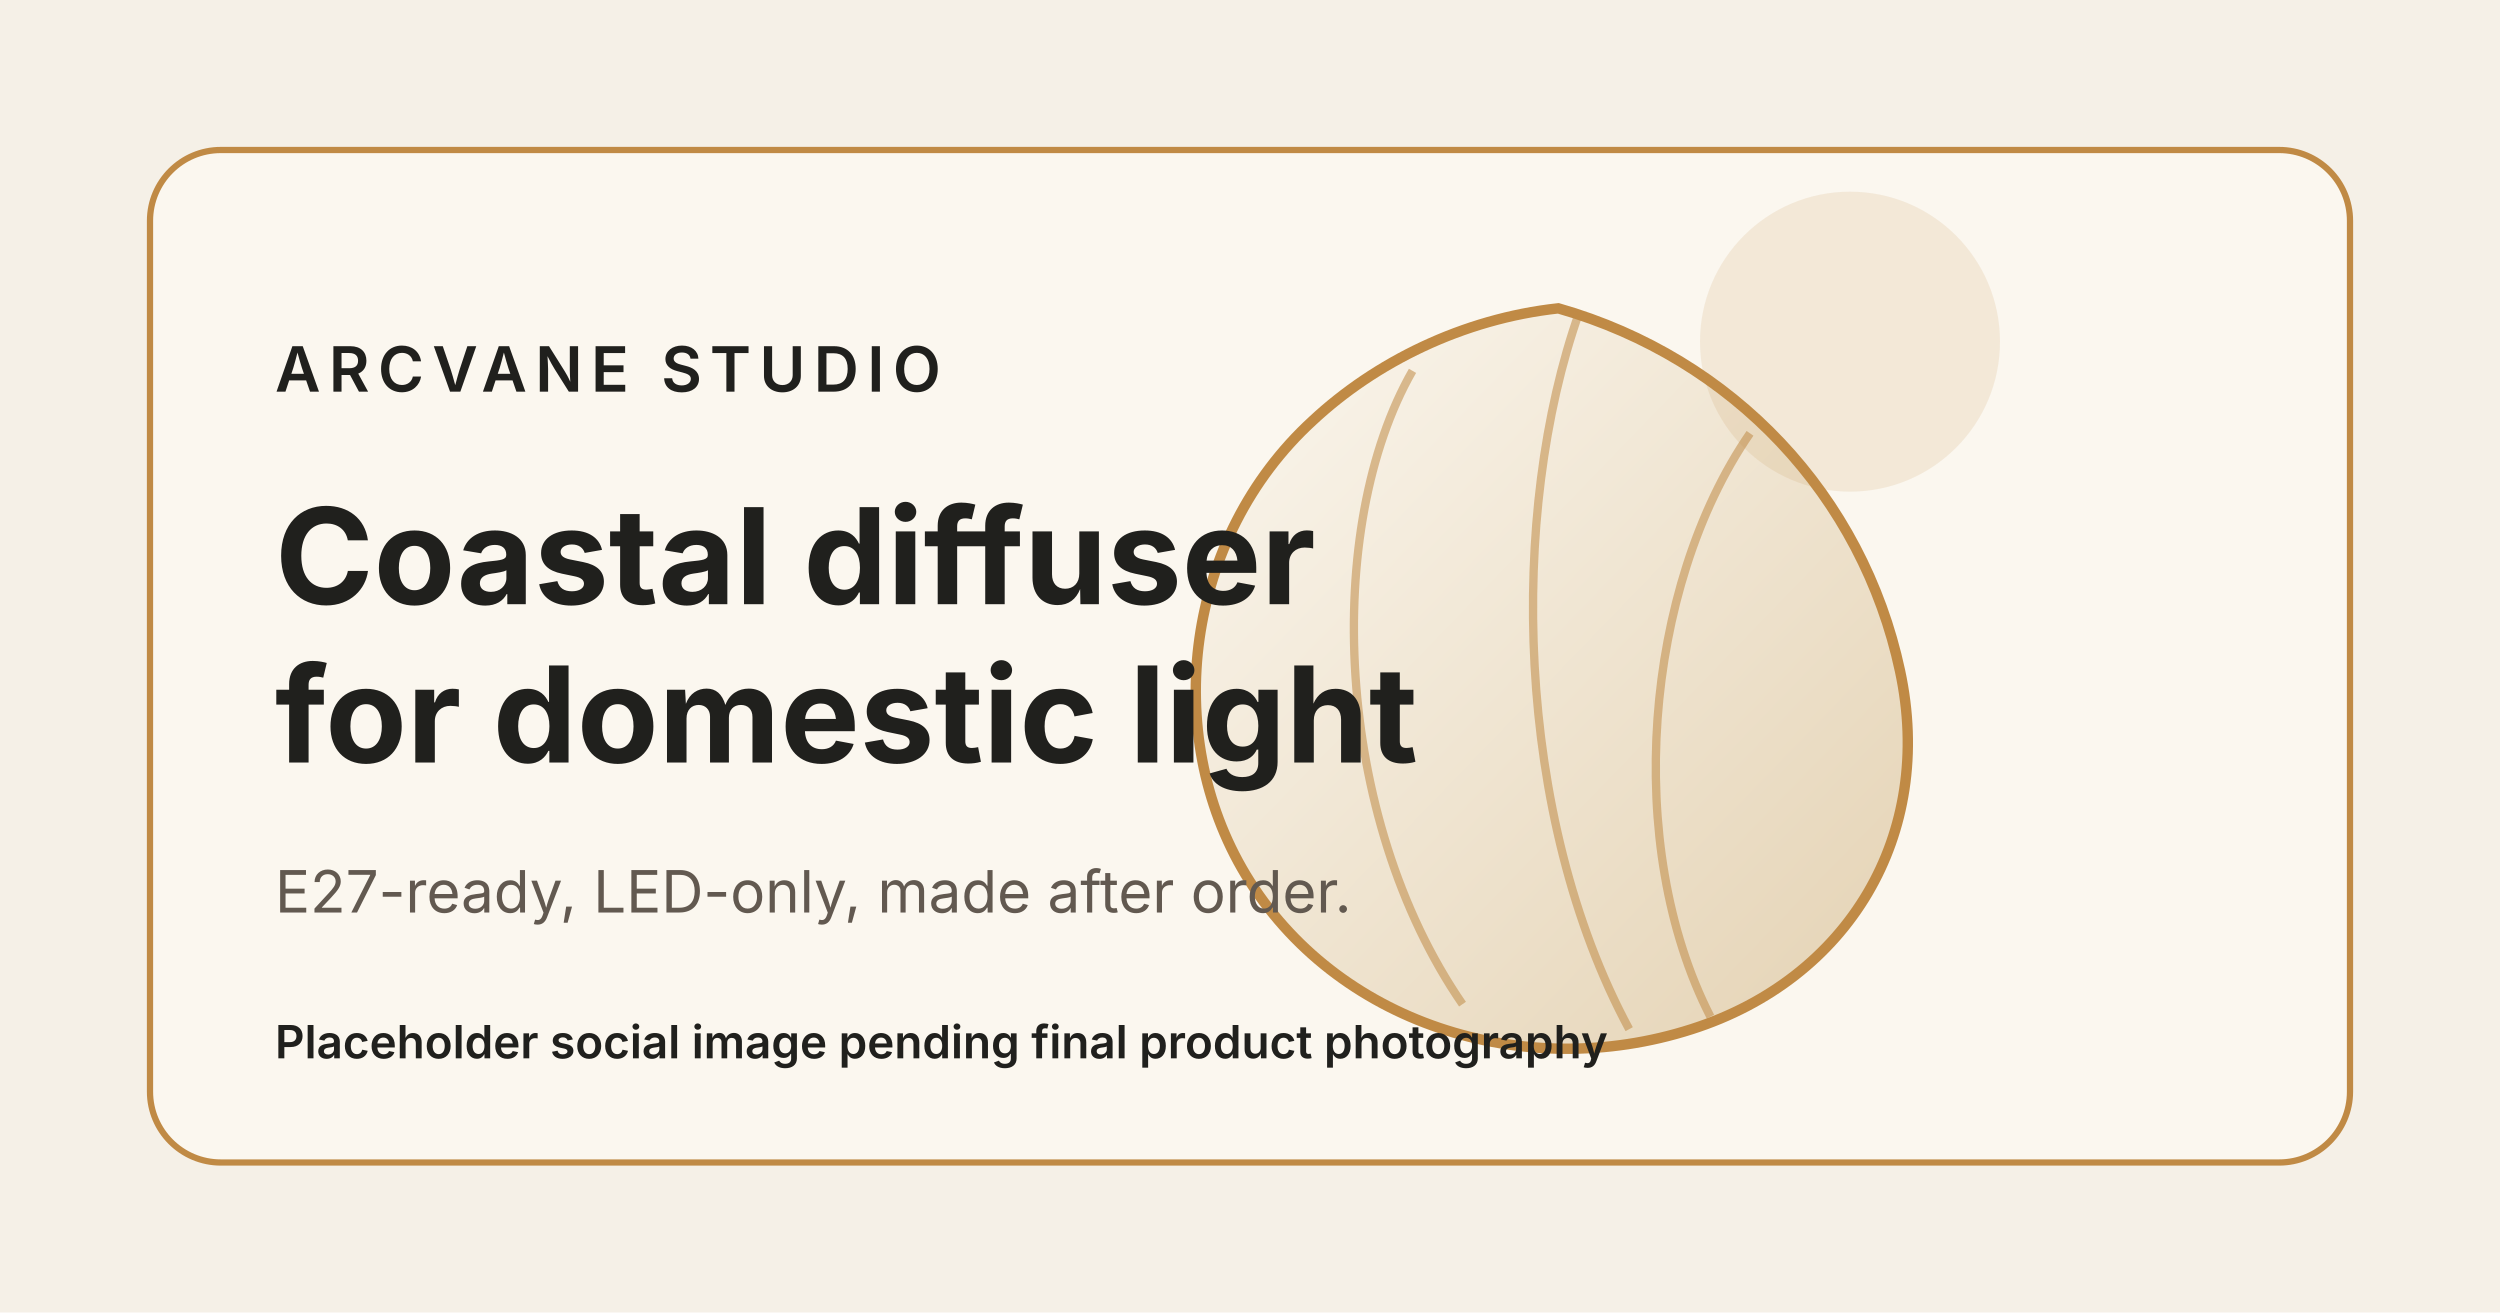
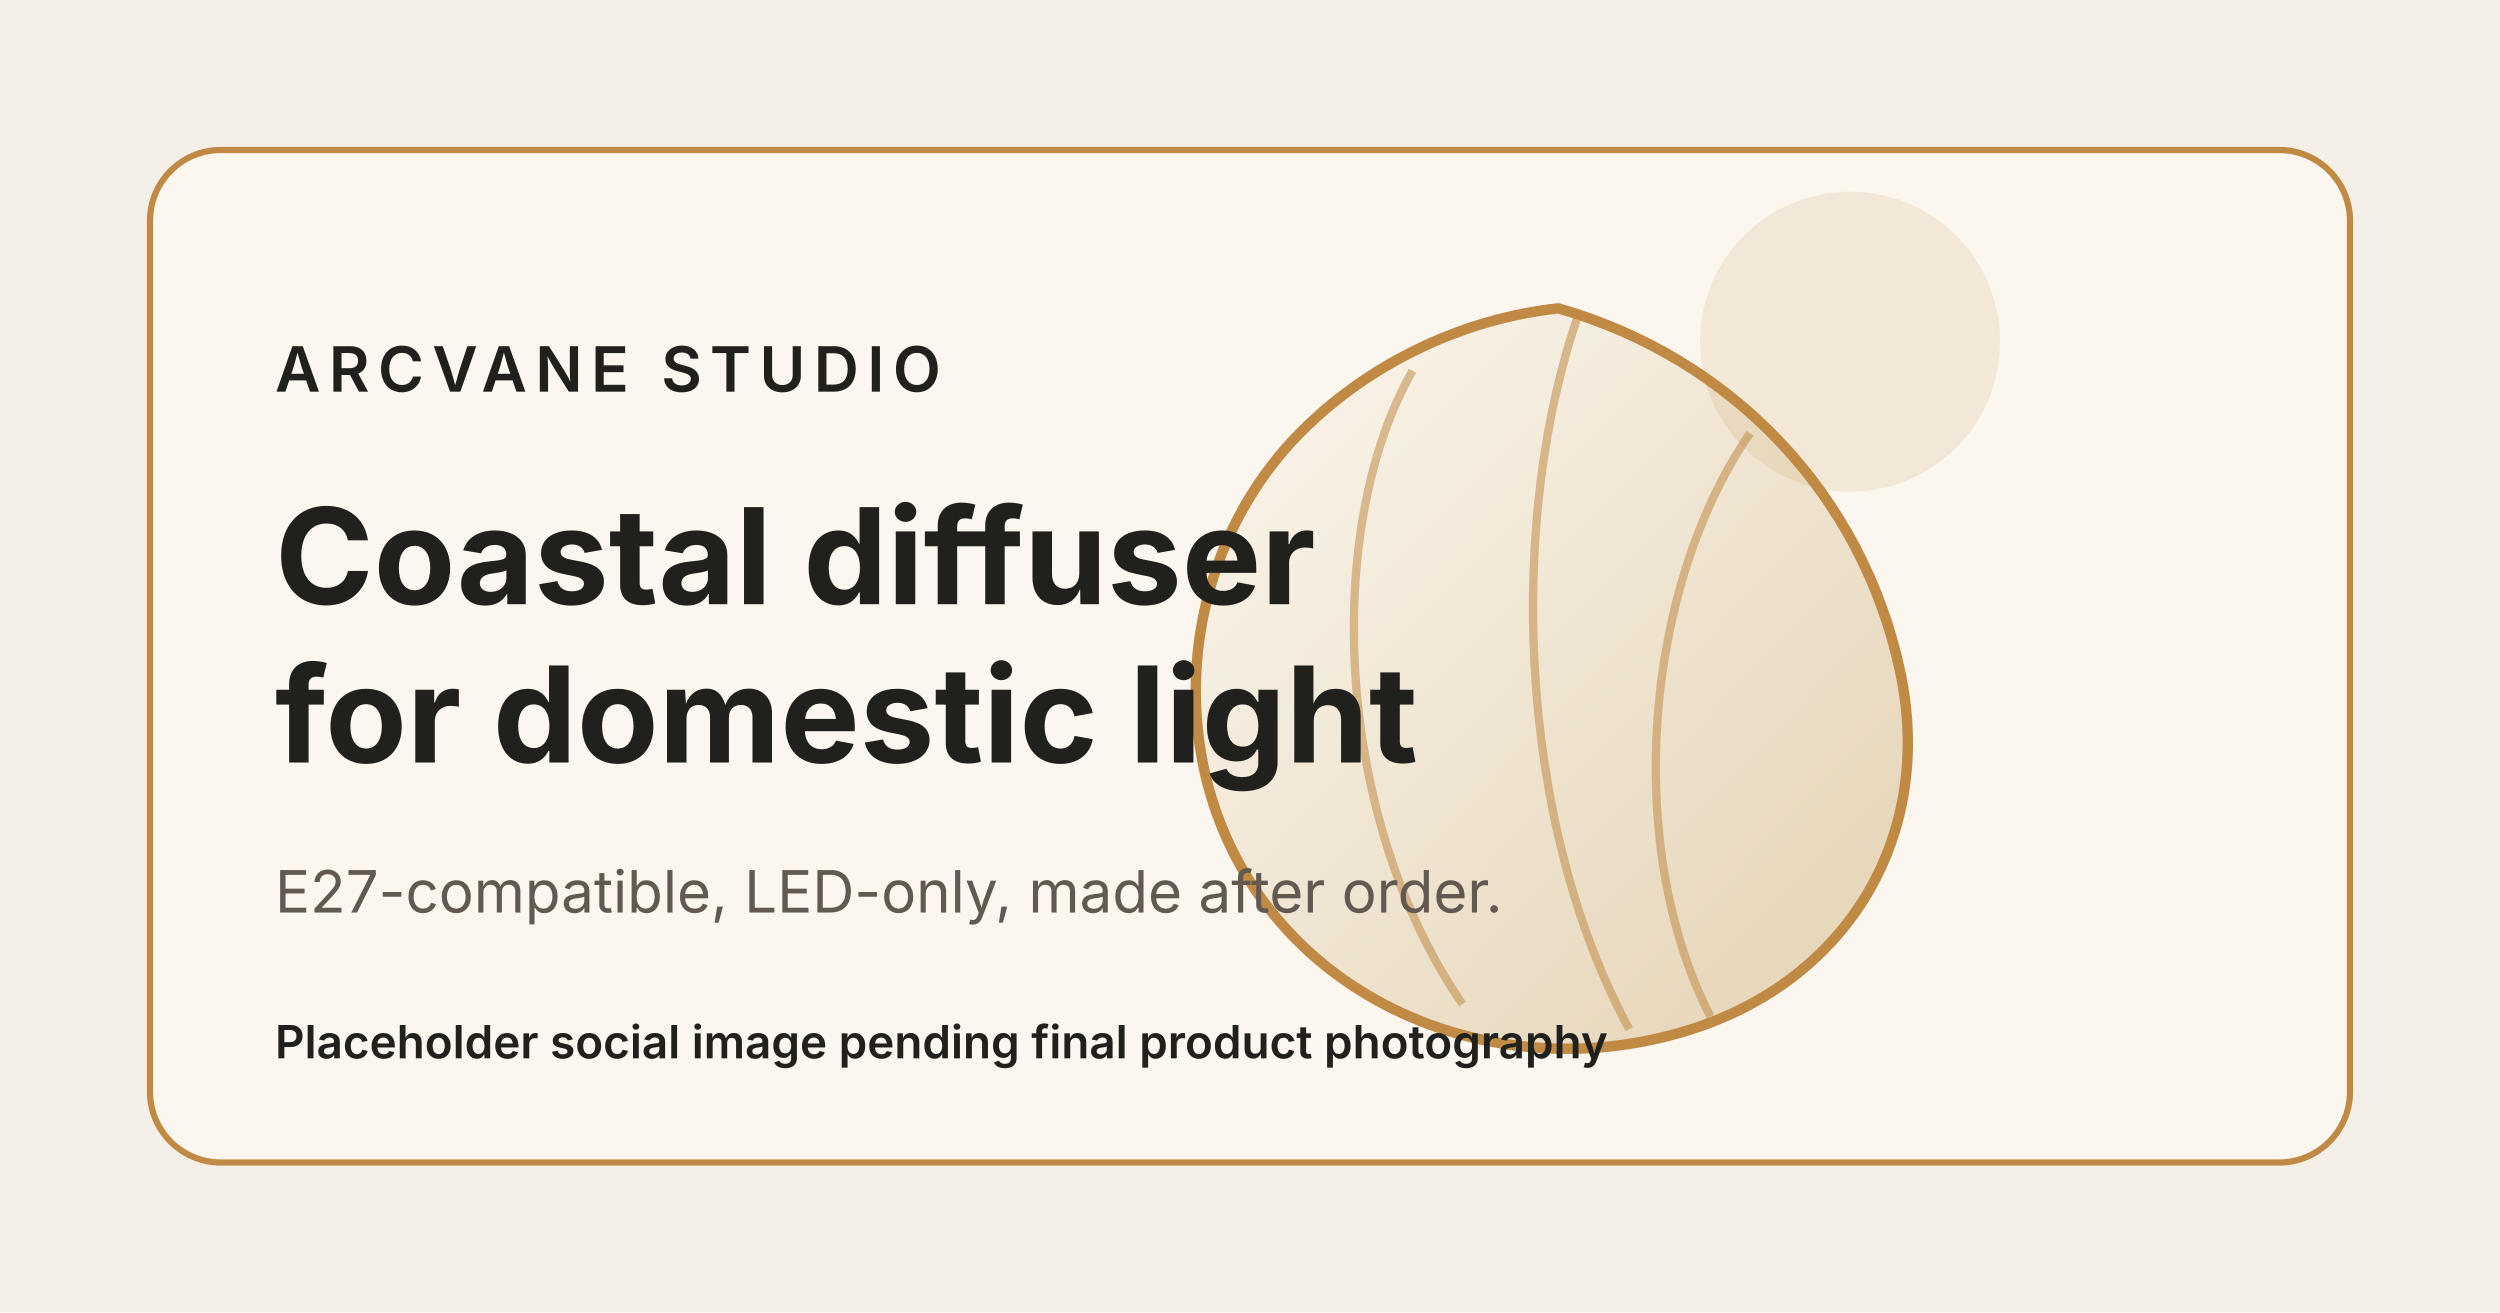
<svg xmlns="http://www.w3.org/2000/svg" width="1200" height="630" viewBox="0 0 1200 630" role="img" aria-labelledby="title desc">
  <defs>
    <linearGradient id="shade" x1="0" x2="1" y1="0" y2="1">
      <stop offset="0%" stop-color="#fbf7ef" />
      <stop offset="100%" stop-color="#e4d2b3" />
    </linearGradient>
  </defs>
  <rect width="1200" height="630" fill="#f5f0e7" />
  <rect x="72" y="72" width="1056" height="486" rx="34" fill="#fbf7ef" stroke="#c08a45" stroke-width="3" />
  <path d="M748 148C832 172 894 238 912 322C929 401 887 470 812 494C731 520 641 491 598 420C557 352 569 258 630 202C660 174 702 153 748 148Z" fill="url(#shade)" stroke="#c08a45" stroke-width="5" />
  <path d="M678 178C635 253 640 392 702 482" fill="none" stroke="#c08a45" stroke-width="4" opacity="0.55" />
  <path d="M758 150C724 246 727 392 782 494" fill="none" stroke="#c08a45" stroke-width="4" opacity="0.55" />
  <path d="M840 208C789 282 779 406 821 488" fill="none" stroke="#c08a45" stroke-width="4" opacity="0.55" />
  <circle cx="888" cy="164" r="72" fill="#c08a45" opacity="0.14" />
  <text x="132" y="188" fill="#20201d" font-family="Inter, Arial, sans-serif" font-size="30" font-weight="600" letter-spacing="4">ARCVANE STUDIO</text>
  <text x="132" y="290" fill="#20201d" font-family="Inter, Arial, sans-serif" font-size="64" font-weight="700">Coastal diffuser</text>
  <text x="132" y="366" fill="#20201d" font-family="Inter, Arial, sans-serif" font-size="64" font-weight="700">for domestic light</text>
-   <text x="132" y="438" fill="#625950" font-family="Inter, Arial, sans-serif" font-size="28" font-weight="400">E27-ready, LED-only, made after order.</text>
+   <text x="132" y="438" fill="#625950" font-family="Inter, Arial, sans-serif" font-size="28" font-weight="400">E27-compatible, LED-only, made after order.</text>
  <text x="132" y="508" fill="#20201d" font-family="Inter, Arial, sans-serif" font-size="22" font-weight="600">Placeholder social image pending final product photography</text>
</svg>
